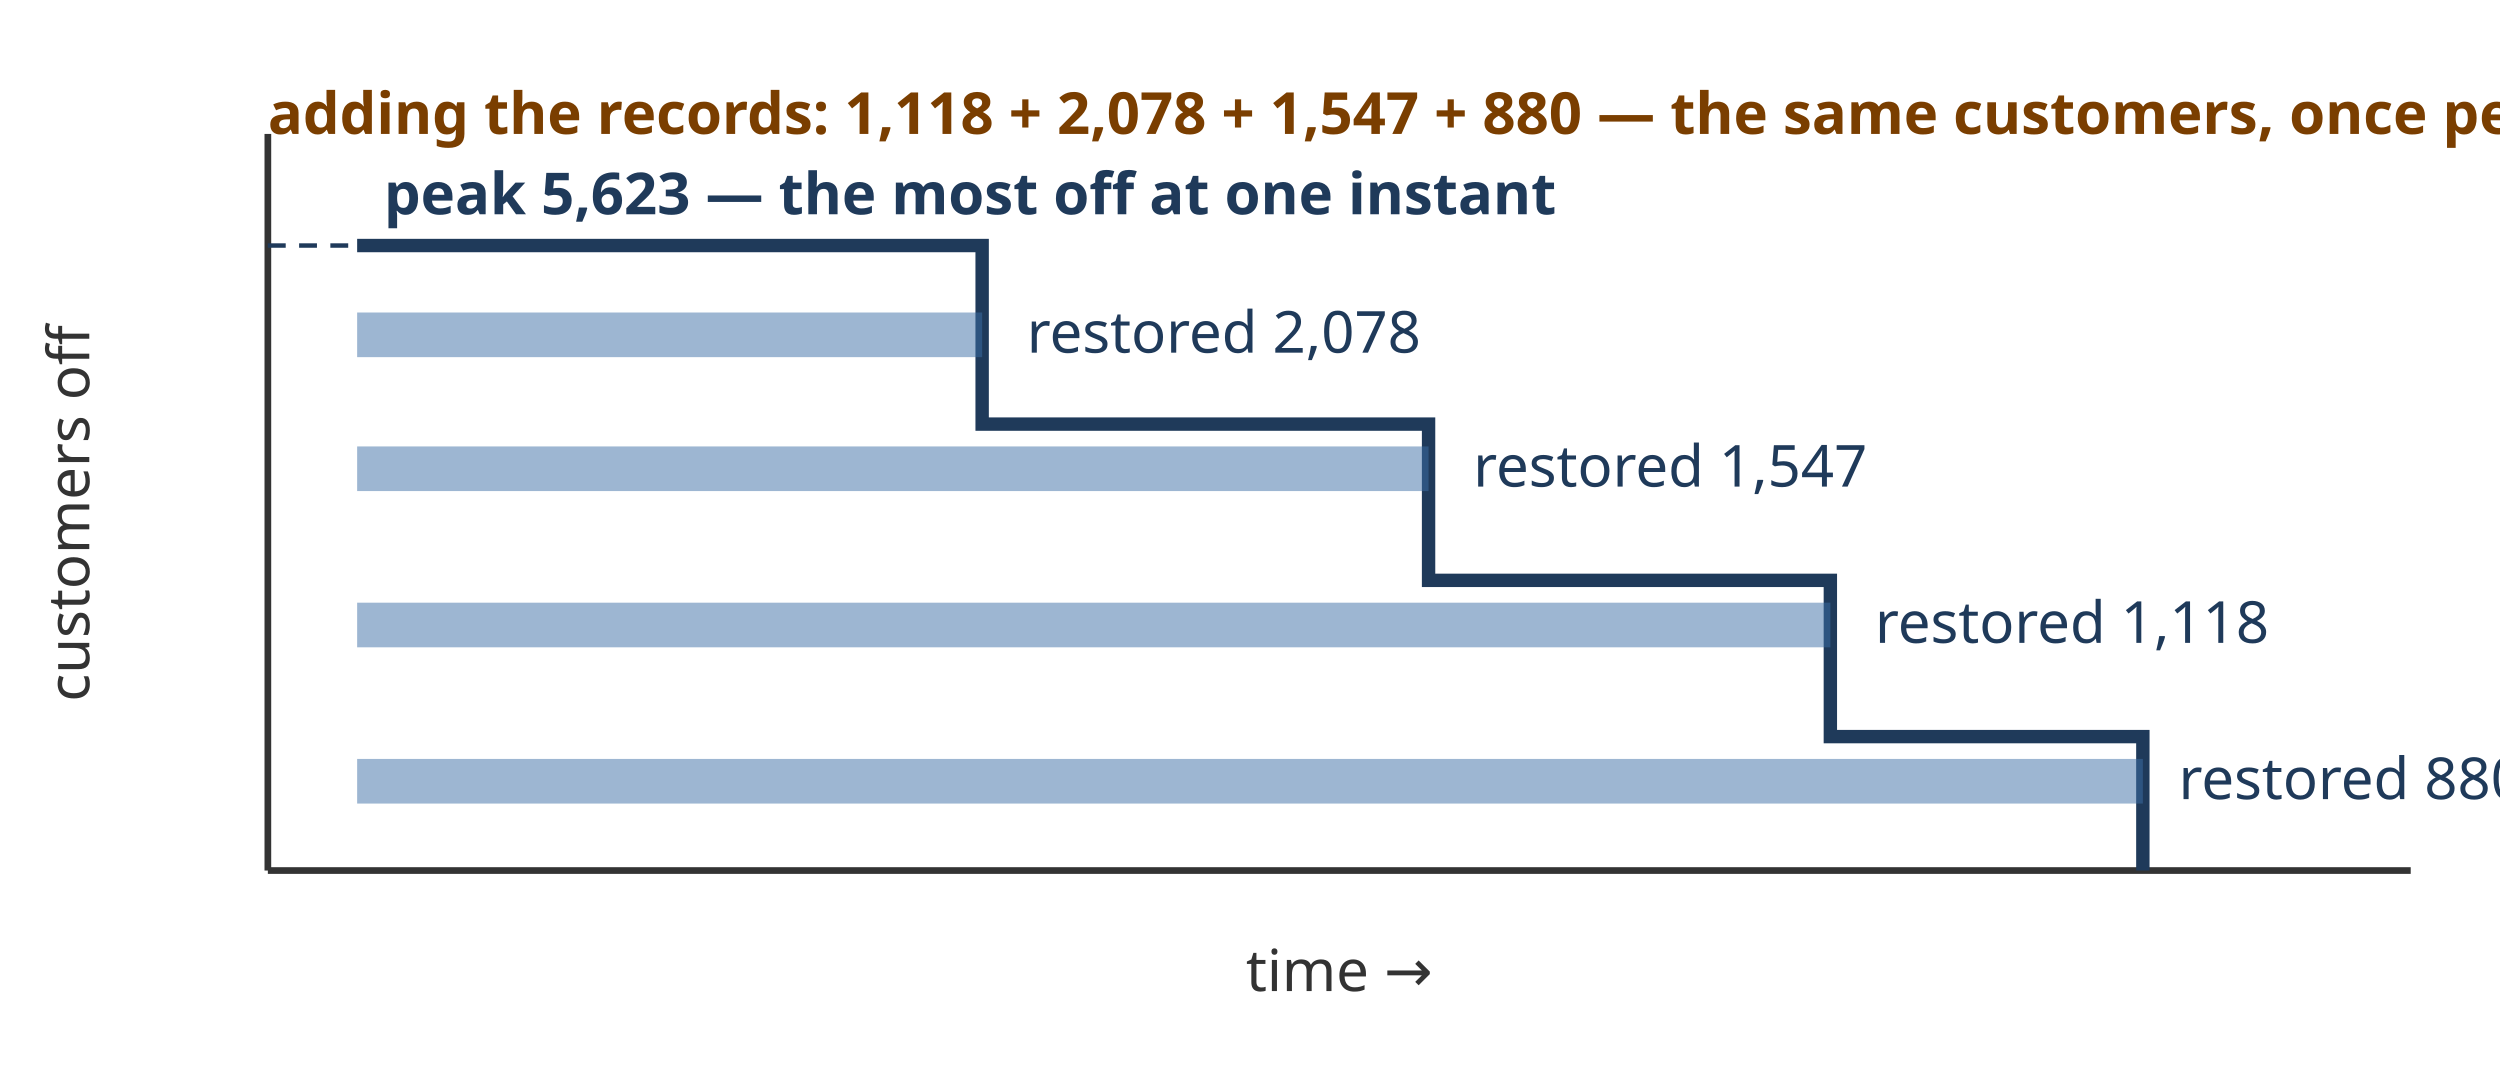
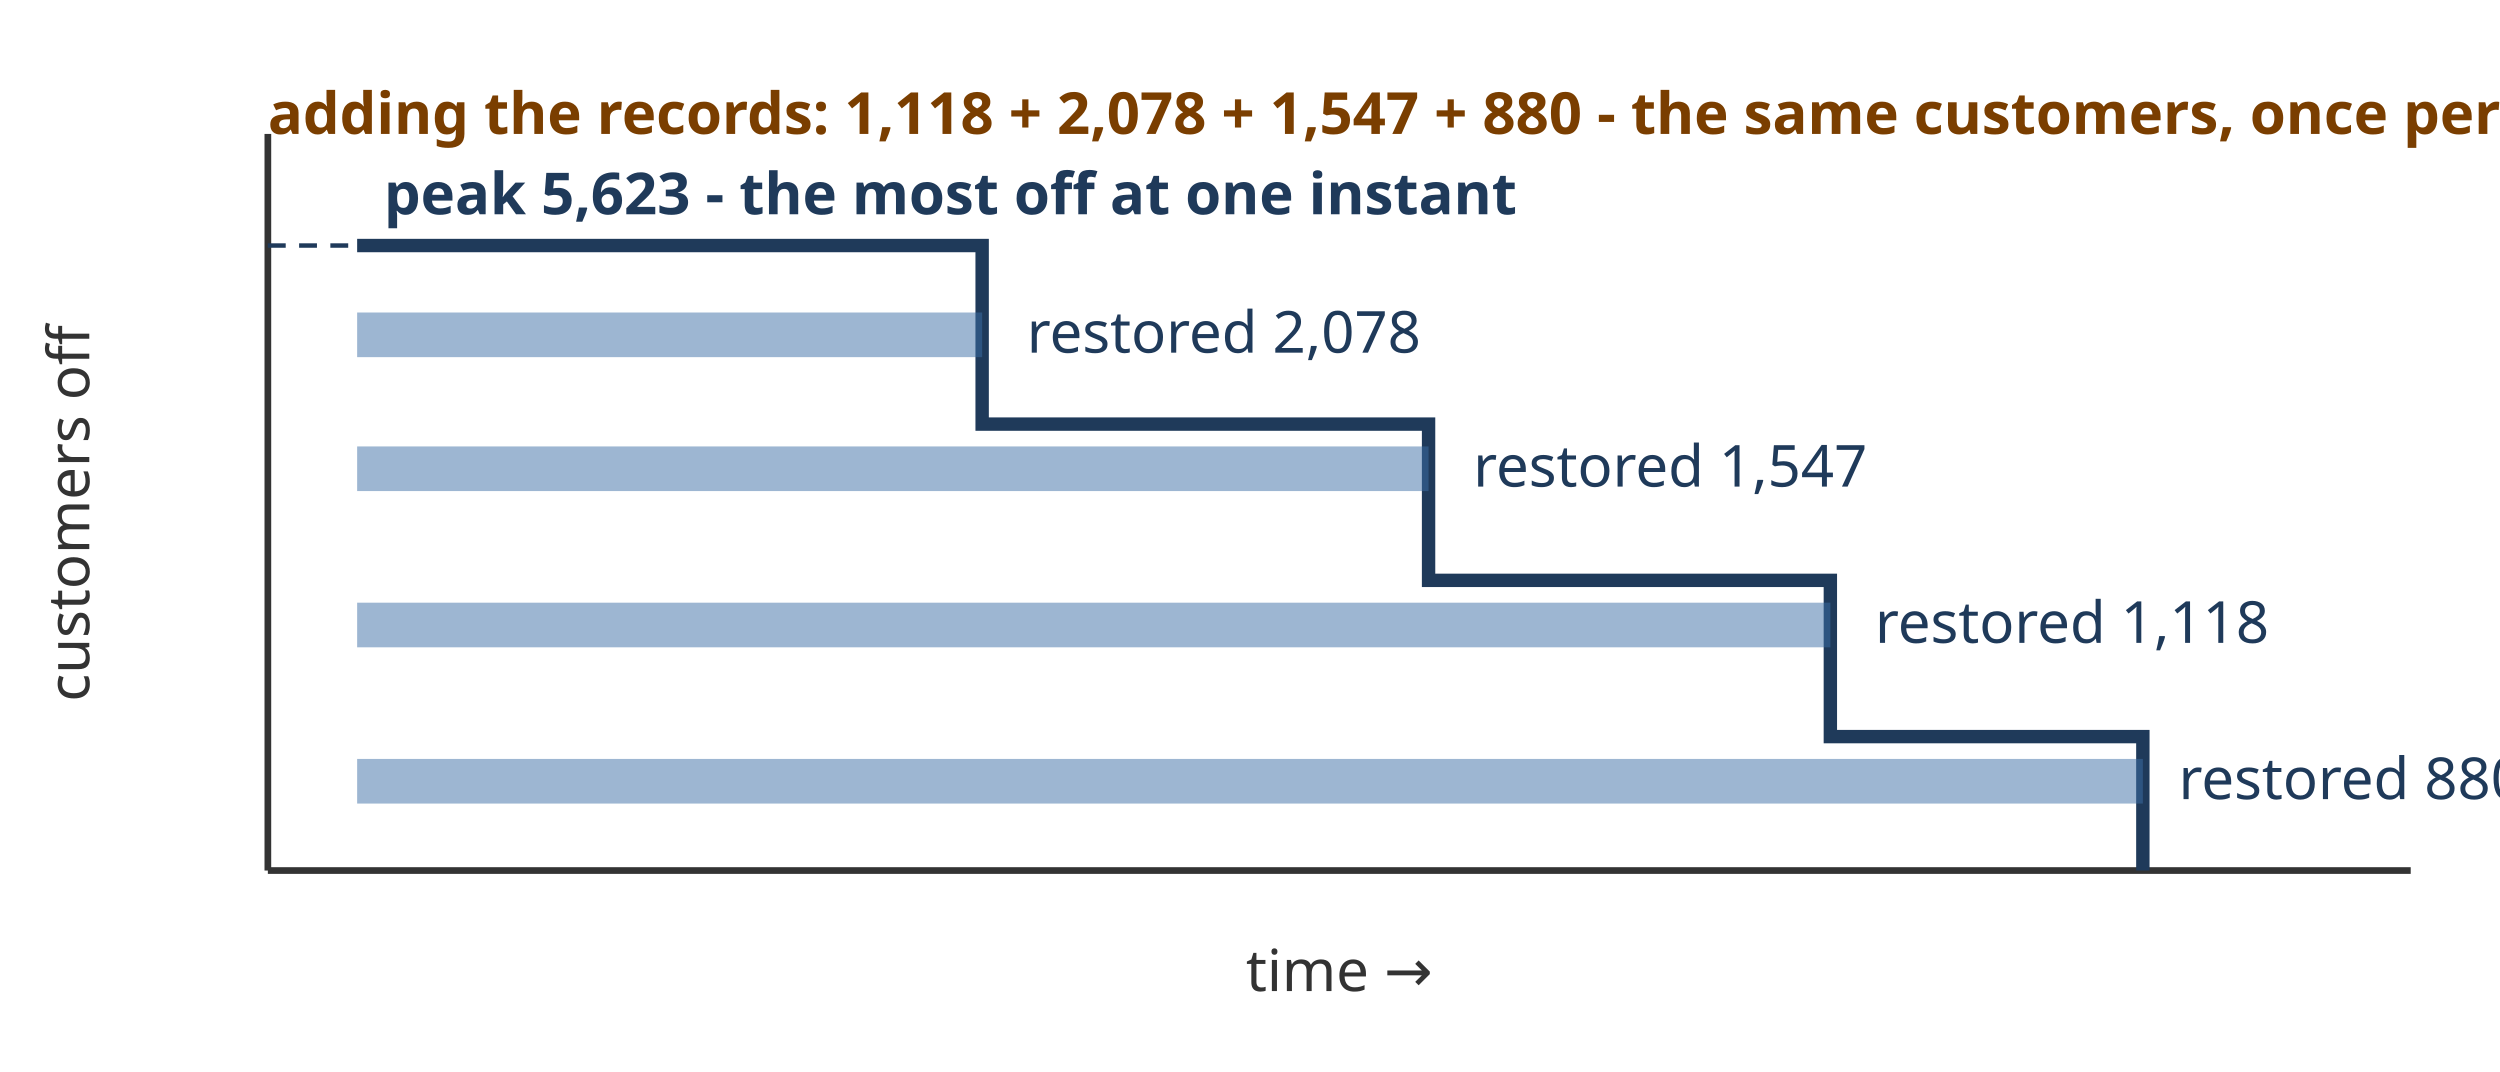
<svg xmlns="http://www.w3.org/2000/svg" viewBox="0 0 560 240" width="560" height="240" font-family="system-ui, sans-serif" font-size="13">
  <line x1="60" y1="195" x2="540" y2="195" stroke="#333" stroke-width="1.5" />
  <line x1="60" y1="195" x2="60" y2="30" stroke="#333" stroke-width="1.5" />
  <text x="300" y="222" fill="#333" text-anchor="middle">time →</text>
  <text x="20" y="115" fill="#333" transform="rotate(-90 20 115)" text-anchor="middle">customers off</text>
  <path d="M 80 55 H 220 V 95 H 320 V 130 H 410 V 165 H 480 V 195" fill="none" stroke="#1f3a5a" stroke-width="3" />
  <line x1="60" y1="55" x2="80" y2="55" stroke="#1f3a5a" stroke-width="1" stroke-dasharray="4 3" />
-   <text x="86" y="48" fill="#1f3a5a" font-weight="600">peak 5,623 — the most off at one instant</text>
+   <text x="86" y="48" fill="#1f3a5a" font-weight="600">peak 5,623 - the most off at one instant</text>
  <g fill="#3b6ea5" opacity="0.5">
    <rect x="80" y="70" width="140" height="10" />
    <rect x="80" y="100" width="240" height="10" />
    <rect x="80" y="135" width="330" height="10" />
    <rect x="80" y="170" width="400" height="10" />
  </g>
  <text x="230" y="79" fill="#1f3a5a">restored 2,078</text>
  <text x="330" y="109" fill="#1f3a5a">restored 1,547</text>
  <text x="420" y="144" fill="#1f3a5a">restored 1,118</text>
  <text x="488" y="179" fill="#1f3a5a">restored 880</text>
-   <text x="60" y="30" fill="#7a3e00" font-weight="600">adding the records: 1,118 + 2,078 + 1,547 + 880 — the same customers, once per section</text>
+   <text x="60" y="30" fill="#7a3e00" font-weight="600">adding the records: 1,118 + 2,078 + 1,547 + 880 - the same customers, once per section</text>
</svg>
